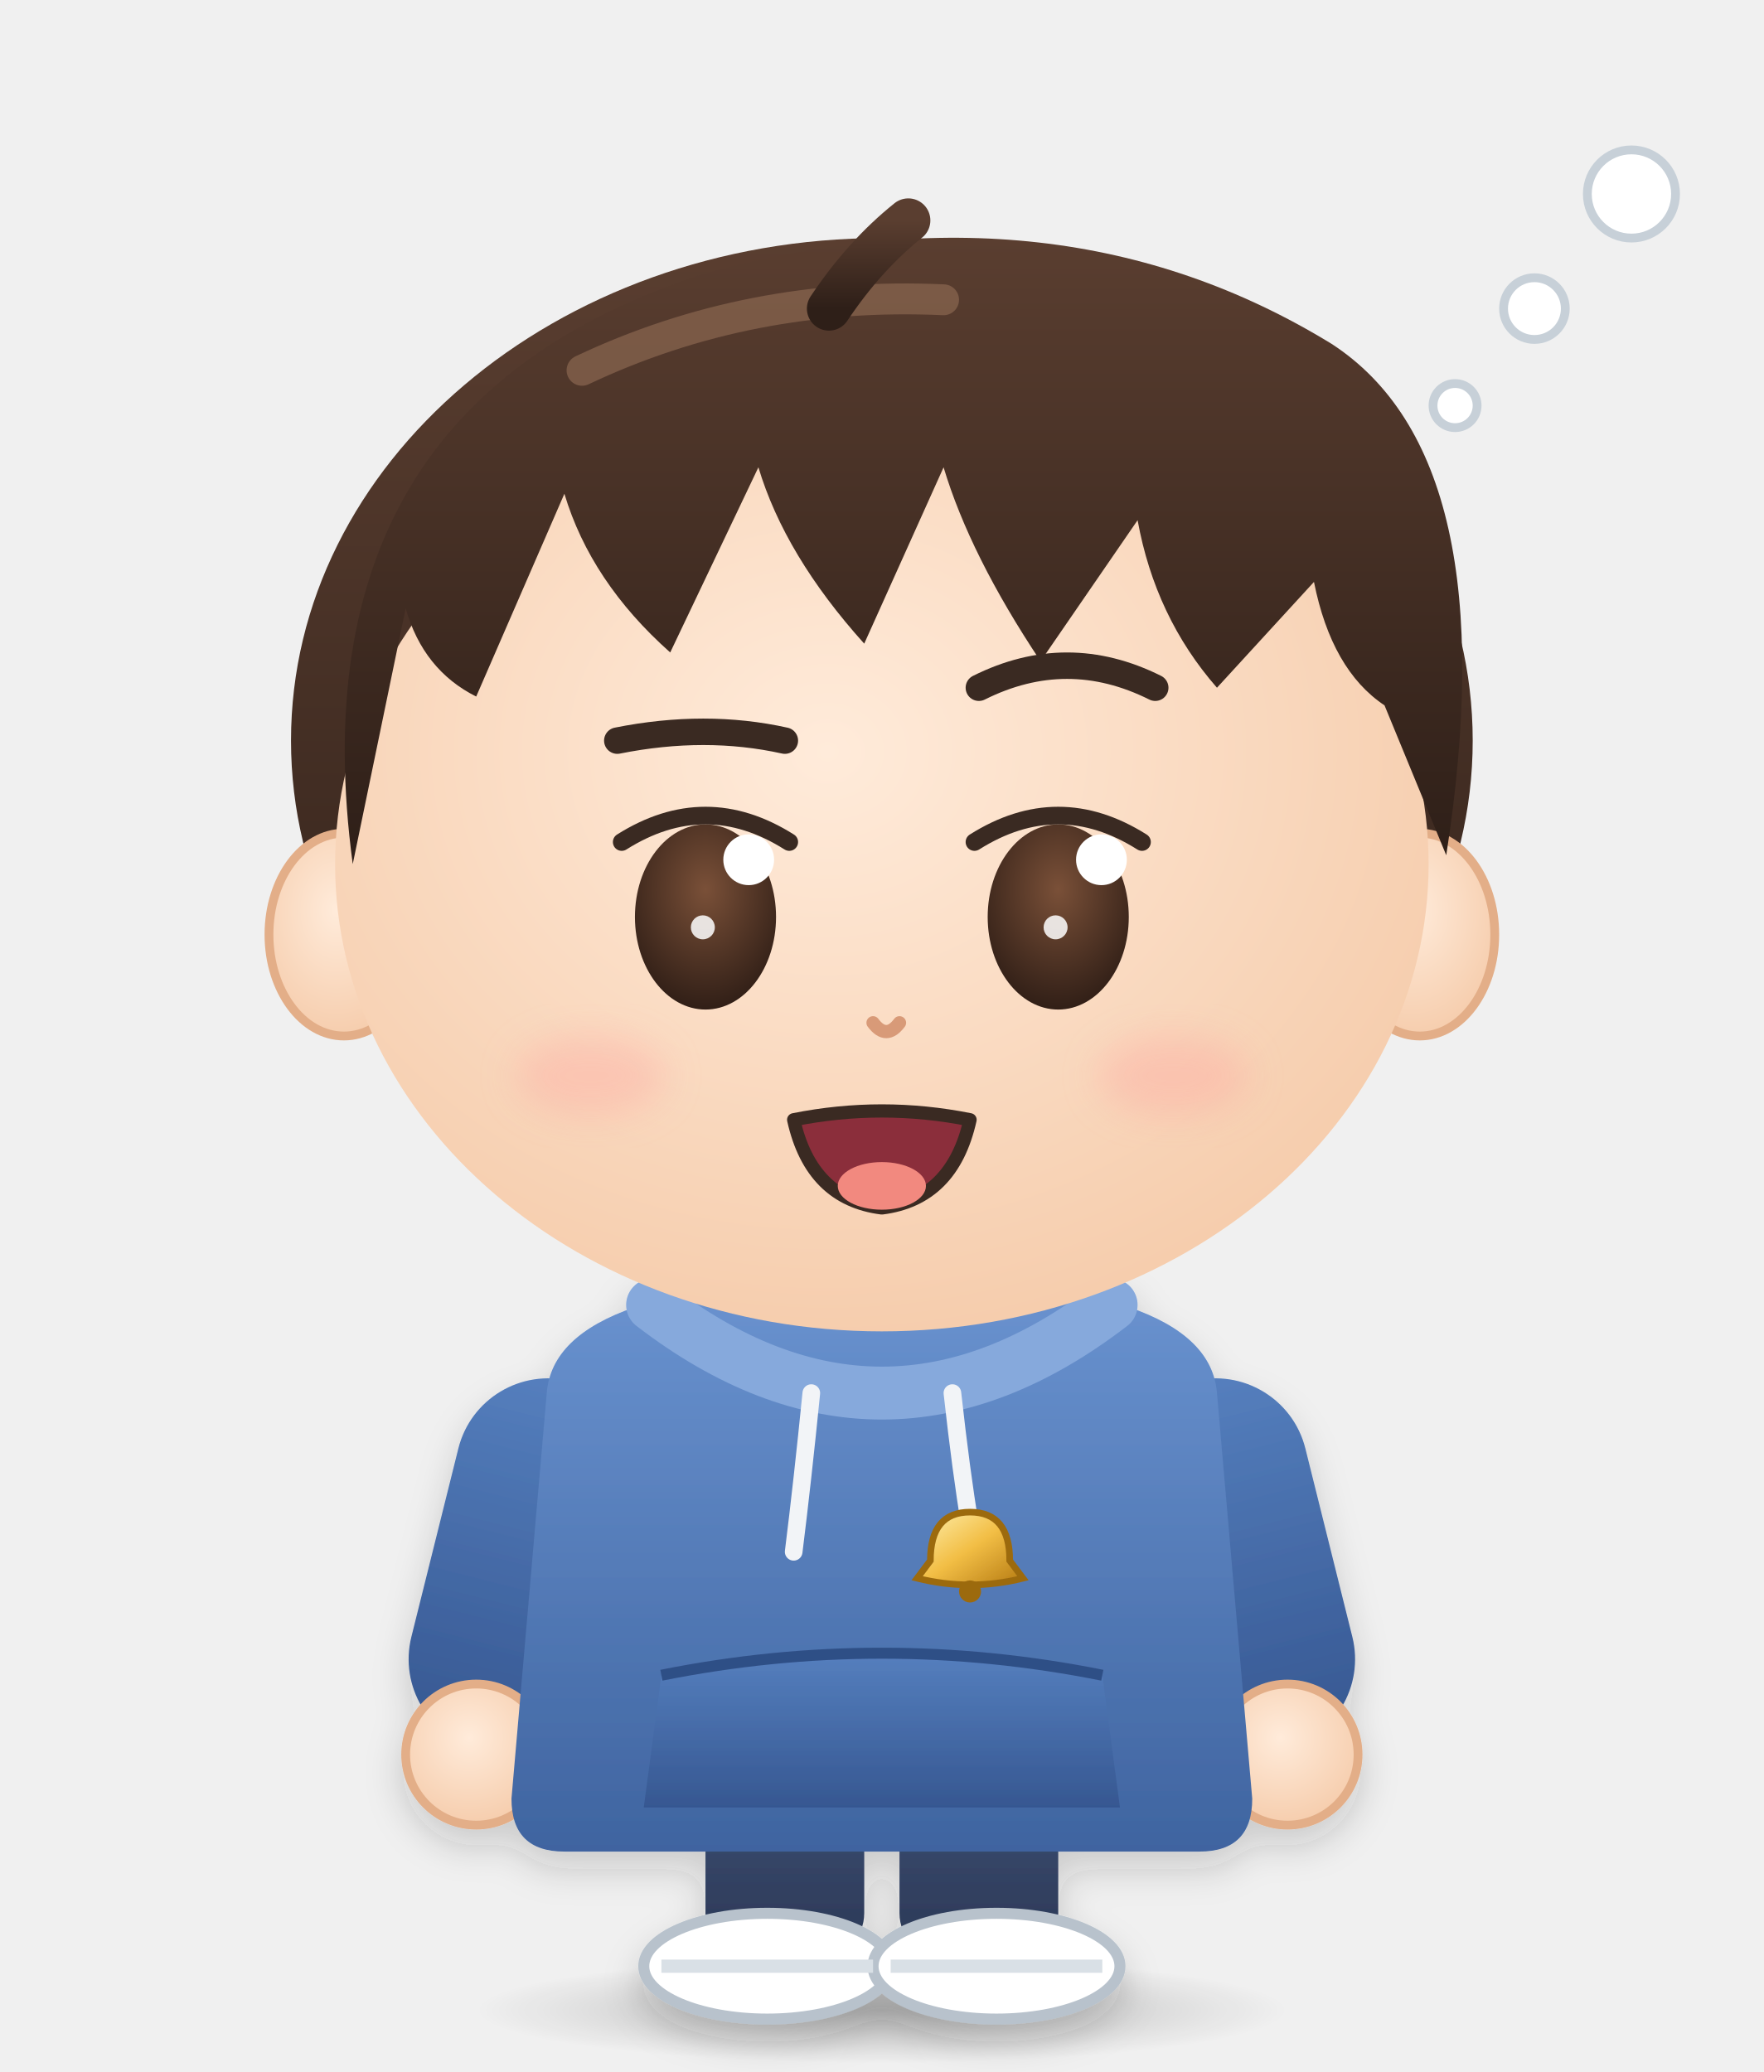
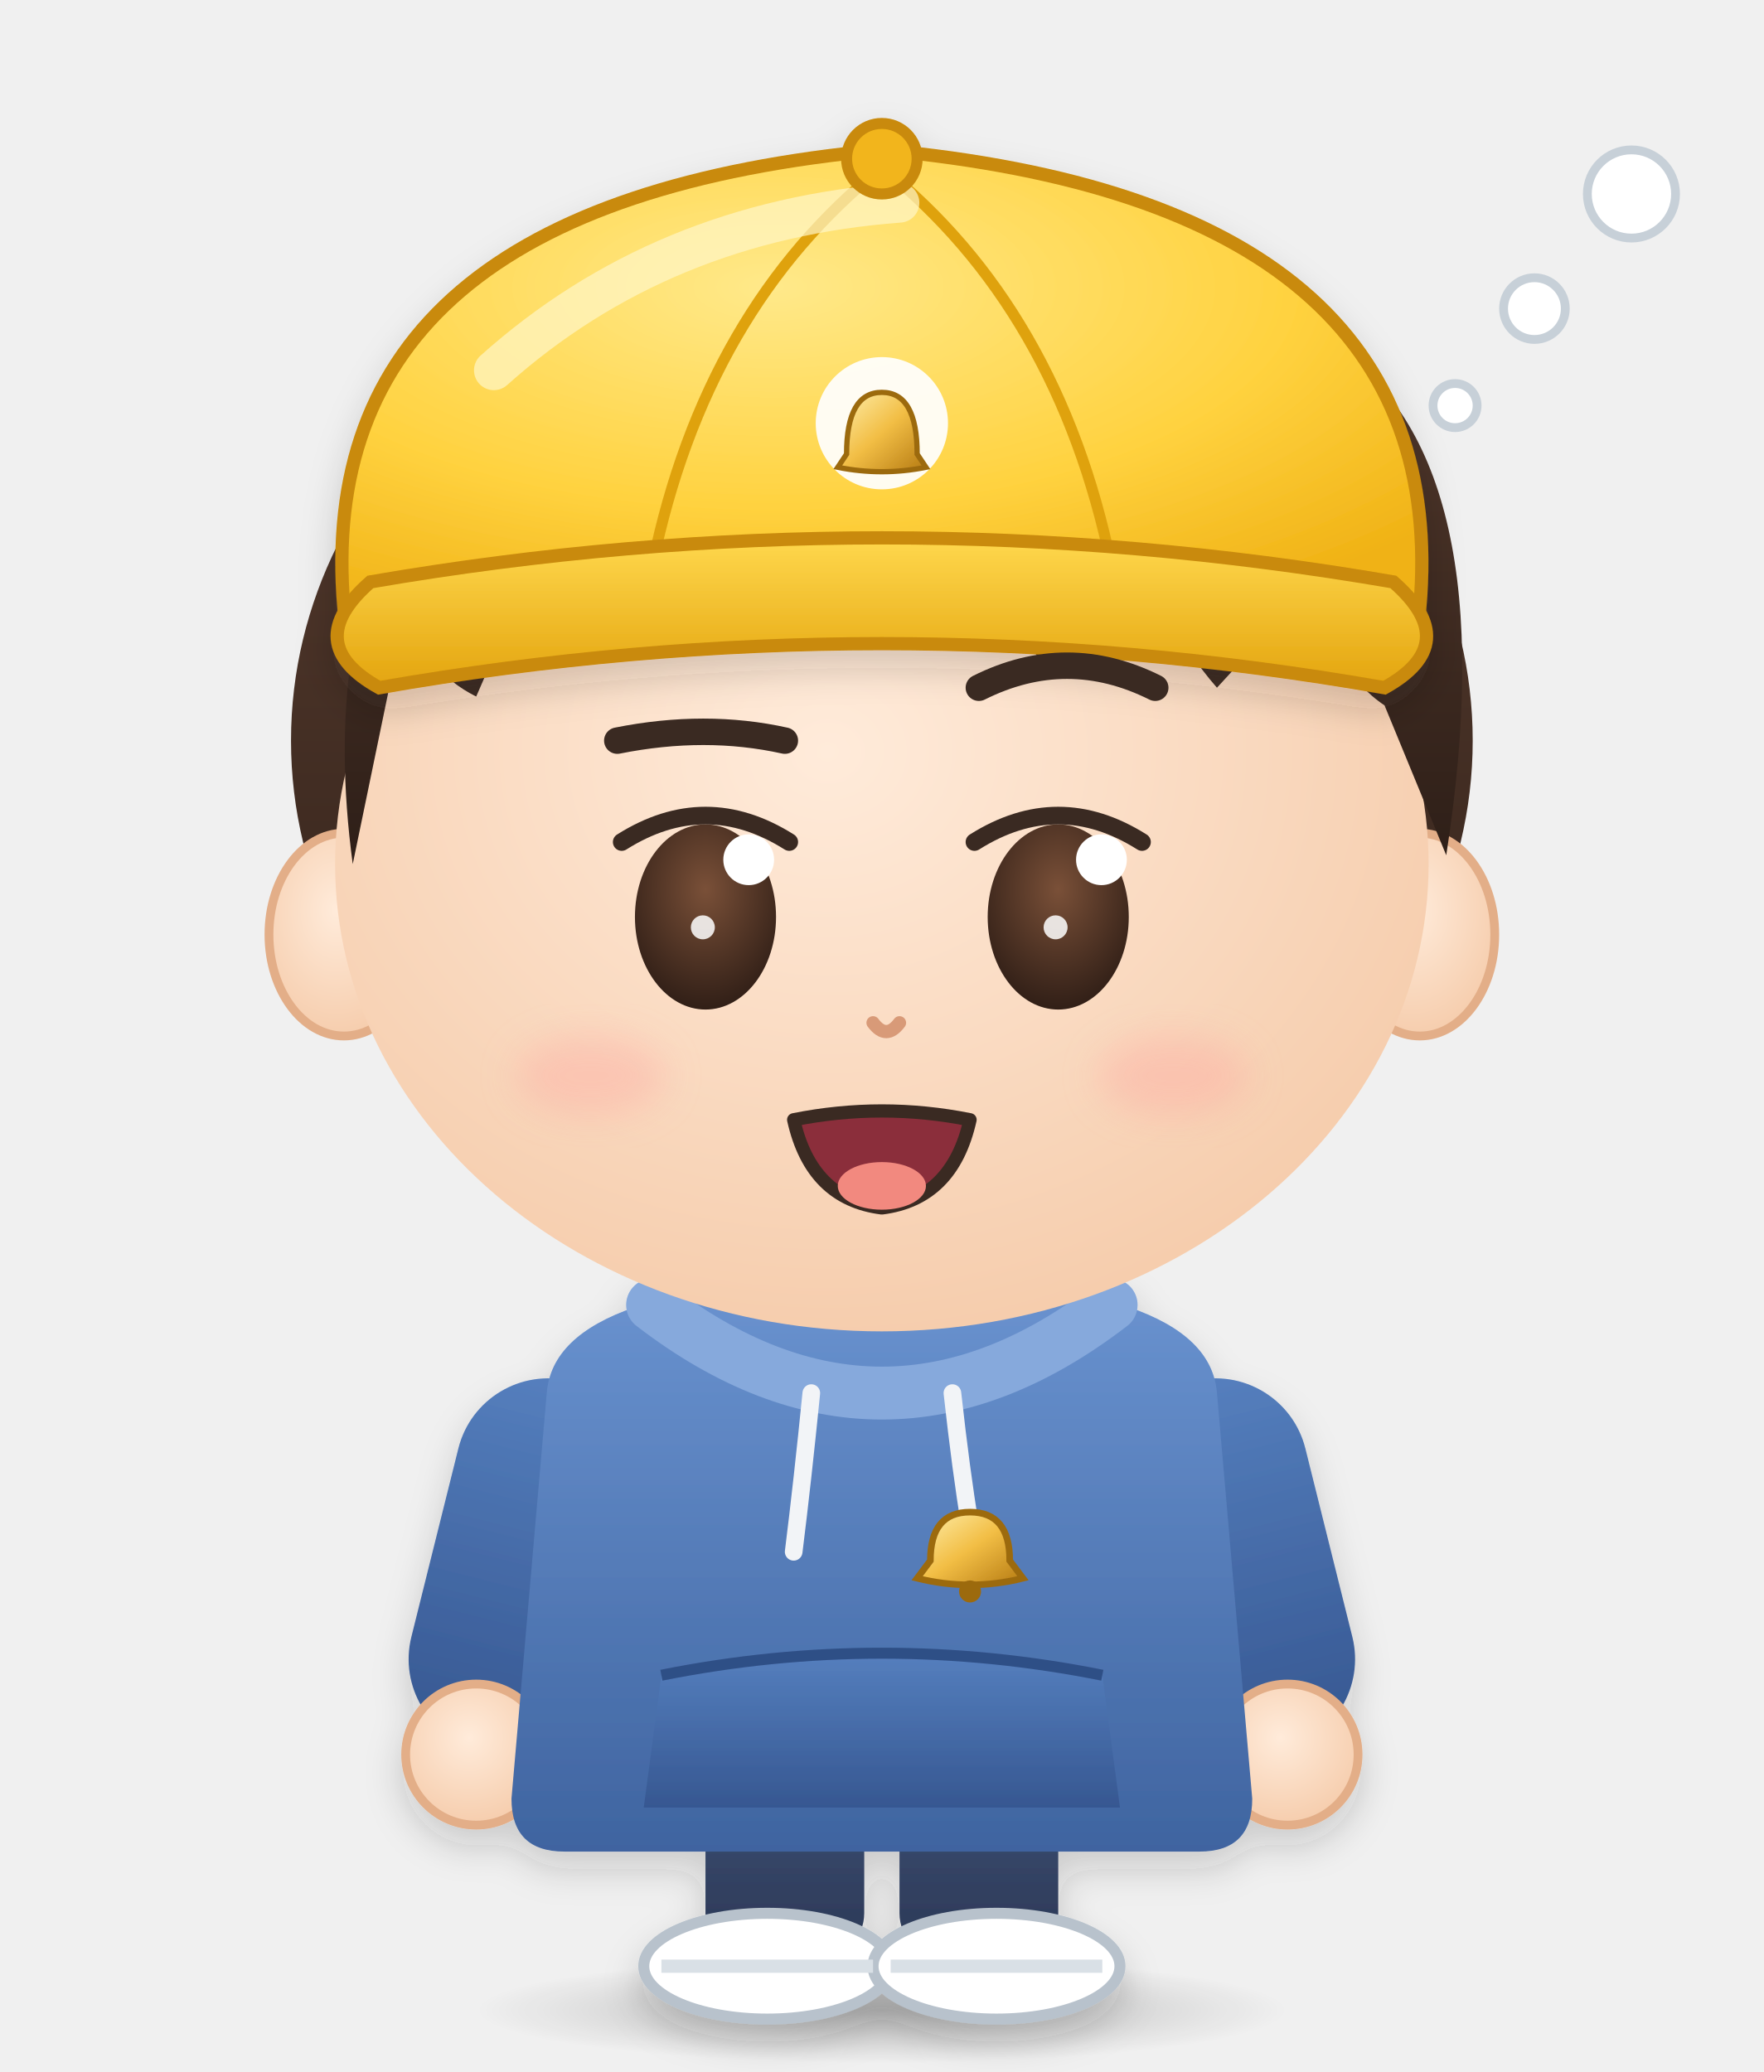
<svg xmlns="http://www.w3.org/2000/svg" viewBox="0 0 400 470" width="400" height="470">
  <defs>
    <radialGradient id="skin" cx="0.45" cy="0.38" r="0.75">
      <stop offset="0" stop-color="#FFEBDA" />
      <stop offset="1" stop-color="#F4C7A4" />
    </radialGradient>
    <linearGradient id="hair" x1="0" y1="0" x2="0" y2="1">
      <stop offset="0" stop-color="#5A3E30" />
      <stop offset="1" stop-color="#2E1F18" />
+     </linearGradient>
+     <radialGradient id="cap" cx="0.4" cy="0.3" r="0.8">
+       <stop offset="0" stop-color="#FFE98A" />
+       <stop offset="0.6" stop-color="#FFD23F" />
+       <stop offset="1" stop-color="#F0B215" />
+     </radialGradient>
+     <linearGradient id="brim" x1="0" y1="0" x2="0" y2="1">
+       <stop offset="0" stop-color="#FFD84D" />
+       <stop offset="1" stop-color="#E3A40E" />
    </linearGradient>
    <linearGradient id="hoodie" x1="0" y1="0" x2="0" y2="1">
      <stop offset="0" stop-color="#6A93D0" />
      <stop offset="1" stop-color="#3F64A0" />
    </linearGradient>
    <linearGradient id="hoodieDark" x1="0" y1="0" x2="0" y2="1">
      <stop offset="0" stop-color="#557FBE" />
      <stop offset="1" stop-color="#365791" />
    </linearGradient>
    <linearGradient id="jeans" x1="0" y1="0" x2="0" y2="1">
      <stop offset="0" stop-color="#3B4C70" />
      <stop offset="1" stop-color="#2A3754" />
    </linearGradient>
    <radialGradient id="iris" cx="0.5" cy="0.35" r="0.7">
      <stop offset="0" stop-color="#7A5038" />
      <stop offset="1" stop-color="#2B1B14" />
    </radialGradient>
    <linearGradient id="gold" x1="0" y1="0" x2="1" y2="1">
      <stop offset="0" stop-color="#FFF1B0" />
      <stop offset="0.5" stop-color="#F2BE45" />
      <stop offset="1" stop-color="#B57A12" />
    </linearGradient>
    <radialGradient id="ground" cx="0.5" cy="0.5" r="0.5">
      <stop offset="0" stop-color="#000" stop-opacity="0.25" />
      <stop offset="1" stop-color="#000" stop-opacity="0" />
    </radialGradient>
    <filter id="soft" x="-40%" y="-40%" width="180%" height="180%">
      <feGaussianBlur stdDeviation="4" />
    </filter>
    <filter id="shadow" x="-20%" y="-20%" width="140%" height="150%">
      <feDropShadow dx="0" dy="4" stdDeviation="4" flood-color="#2A2030" flood-opacity="0.18" />
    </filter>
  </defs>
  <ellipse cx="200" cy="456" rx="92" ry="12" fill="url(#ground)" />
  <g filter="url(#shadow)">
    <rect x="160" y="410" width="36" height="34" rx="10" fill="url(#jeans)" />
    <rect x="204" y="410" width="36" height="34" rx="10" fill="url(#jeans)" />
    <ellipse cx="174" cy="446" rx="28" ry="12" fill="#FFFFFF" stroke="#B8C2CC" stroke-width="2.5" />
    <ellipse cx="226" cy="446" rx="28" ry="12" fill="#FFFFFF" stroke="#B8C2CC" stroke-width="2.5" />
    <path d="M150 446 L198 446 M202 446 L250 446" stroke="#D9E0E6" stroke-width="3" />
    <rect x="98" y="312" width="42" height="86" rx="21" fill="url(#hoodieDark)" transform="rotate(14 119 355)" />
    <rect x="260" y="312" width="42" height="86" rx="21" fill="url(#hoodieDark)" transform="rotate(-14 281 355)" />
    <circle cx="108" cy="398" r="16" fill="url(#skin)" stroke="#E3AE88" stroke-width="2" />
    <circle cx="292" cy="398" r="16" fill="url(#skin)" stroke="#E3AE88" stroke-width="2" />
    <path d="M124 316 Q126 290 200 290 Q274 290 276 316 L284 408 Q284 420 272 420 L128 420 Q116 420 116 408 Z" fill="url(#hoodie)" />
    <path d="M150 380 Q200 370 250 380 L254 410 L146 410 Z" fill="url(#hoodieDark)" />
    <path d="M150 380 Q200 370 250 380" fill="none" stroke="#2F4F86" stroke-width="2.5" />
    <path d="M148 296 Q200 336 252 296" fill="none" stroke="#86A9DC" stroke-width="12" stroke-linecap="round" />
    <path d="M184 316 Q182 336 180 352" fill="none" stroke="#F2F4F7" stroke-width="4" stroke-linecap="round" />
    <path d="M216 316 Q218 334 220 346" fill="none" stroke="#F2F4F7" stroke-width="4" stroke-linecap="round" />
    <path d="M211 354 Q211 343 220 343 Q229 343 229 354 L232 358 Q220 361 208 358 Z" fill="url(#gold)" stroke="#9C6A10" stroke-width="1.5" />
    <circle cx="220" cy="361" r="2.5" fill="#9C6A10" />
  </g>
  <rect x="186" y="282" width="28" height="18" rx="6" fill="#EDB993" />
  <ellipse cx="200" cy="168" rx="134" ry="114" fill="url(#hair)" />
  <ellipse cx="78" cy="212" rx="17" ry="23" fill="url(#skin)" stroke="#E3AE88" stroke-width="2" />
  <ellipse cx="322" cy="212" rx="17" ry="23" fill="url(#skin)" stroke="#E3AE88" stroke-width="2" />
  <ellipse cx="200" cy="196" rx="124" ry="106" fill="url(#skin)" />
  <path d="M80 196 Q66 92 160 62 Q240 40 302 78 Q342 104 328 194 L314 160 Q302 152 298 132            L276 156 Q262 140 258 118 L236 150 Q220 126 214 106 L196 146 Q178 126 172 106            L152 148 Q134 132 128 112 L108 158 Q96 152 92 138 Z" fill="url(#hair)" />
-   <path d="M132 84 Q170 66 214 68" fill="none" stroke="#8A6650" stroke-width="7" stroke-linecap="round" opacity="0.7" />
-   <path d="M188 70 Q196 58 206 50" fill="none" stroke="url(#hair)" stroke-width="10" stroke-linecap="round" />
+   <g filter="url(#shadow)">
+     <path d="M78 138 Q70 46 200 34 Q330 46 322 138 Q200 118 78 138 Z" fill="url(#cap)" stroke="#C98A0A" stroke-width="3" />
+     <path d="M200 38 Q160 70 148 128 M200 38 Q240 70 252 128" fill="none" stroke="#DFA20F" stroke-width="2.5" />
+     <path d="M112 84 Q150 50 204 46" fill="none" stroke="#FFF6C8" stroke-width="9" stroke-linecap="round" opacity="0.7" />
+     <circle cx="200" cy="36" r="8" fill="#F2B51C" stroke="#C98A0A" stroke-width="2.5" />
+     <circle cx="200" cy="96" r="15" fill="#FFFFFF" opacity="0.92" />
+     <path d="M192 103 Q192 89 200 89 Q208 89 208 103 L210 106 Q200 108 190 106 Z" fill="url(#gold)" stroke="#9C6A10" stroke-width="1.2" />
+     <path d="M84 132 Q200 112 316 132 Q332 146 314 156 Q200 136 86 156 Q68 146 84 132 Z" fill="url(#brim)" stroke="#C98A0A" stroke-width="3" />
+   </g>
  <path d="M198 232 Q201 236 204 232" fill="none" stroke="#D89A78" stroke-width="3" stroke-linecap="round" />
  <ellipse cx="134" cy="244" rx="17" ry="9" fill="#FF9A9A" opacity="0.3" filter="url(#soft)" />
  <ellipse cx="266" cy="244" rx="17" ry="9" fill="#FF9A9A" opacity="0.3" filter="url(#soft)" />
  <circle cx="330" cy="92" r="5" fill="#FFFFFF" stroke="#C7D0D8" stroke-width="2" />
  <circle cx="348" cy="70" r="7" fill="#FFFFFF" stroke="#C7D0D8" stroke-width="2" />
  <circle cx="370" cy="44" r="10" fill="#FFFFFF" stroke="#C7D0D8" stroke-width="2" />
  <path d="M140 168 Q160 164 178 168" fill="none" stroke="#3A2A22" stroke-width="6" stroke-linecap="round" stroke-linejoin="round" />
  <path d="M222 156 Q242 146 262 156" fill="none" stroke="#3A2A22" stroke-width="6" stroke-linecap="round" stroke-linejoin="round" />
  <ellipse cx="160" cy="208" rx="16" ry="21" fill="url(#iris)" />
  <circle cx="169.8" cy="195.02" r="5.76" fill="#FFFFFF" />
  <circle cx="159.4" cy="210.35" r="2.72" fill="#FFFFFF" opacity="0.85" />
  <path d="M141 191 Q160 179 179 191" fill="none" stroke="#3A2A22" stroke-width="4" stroke-linecap="round" stroke-linejoin="round" />
  <ellipse cx="240" cy="208" rx="16" ry="21" fill="url(#iris)" />
  <circle cx="249.8" cy="195.02" r="5.76" fill="#FFFFFF" />
  <circle cx="239.4" cy="210.35" r="2.72" fill="#FFFFFF" opacity="0.85" />
  <path d="M221 191 Q240 179 259 191" fill="none" stroke="#3A2A22" stroke-width="4" stroke-linecap="round" stroke-linejoin="round" />
  <path d="M180 254 Q200 250 220 254 Q216.0 272 200 274 Q184.0 272 180 254 Z" fill="#8B2E3B" stroke="#3A2A22" stroke-width="3" stroke-linejoin="round" />
  <ellipse cx="200" cy="269" rx="10.0" ry="5.4" fill="#F2897F" />
</svg>
